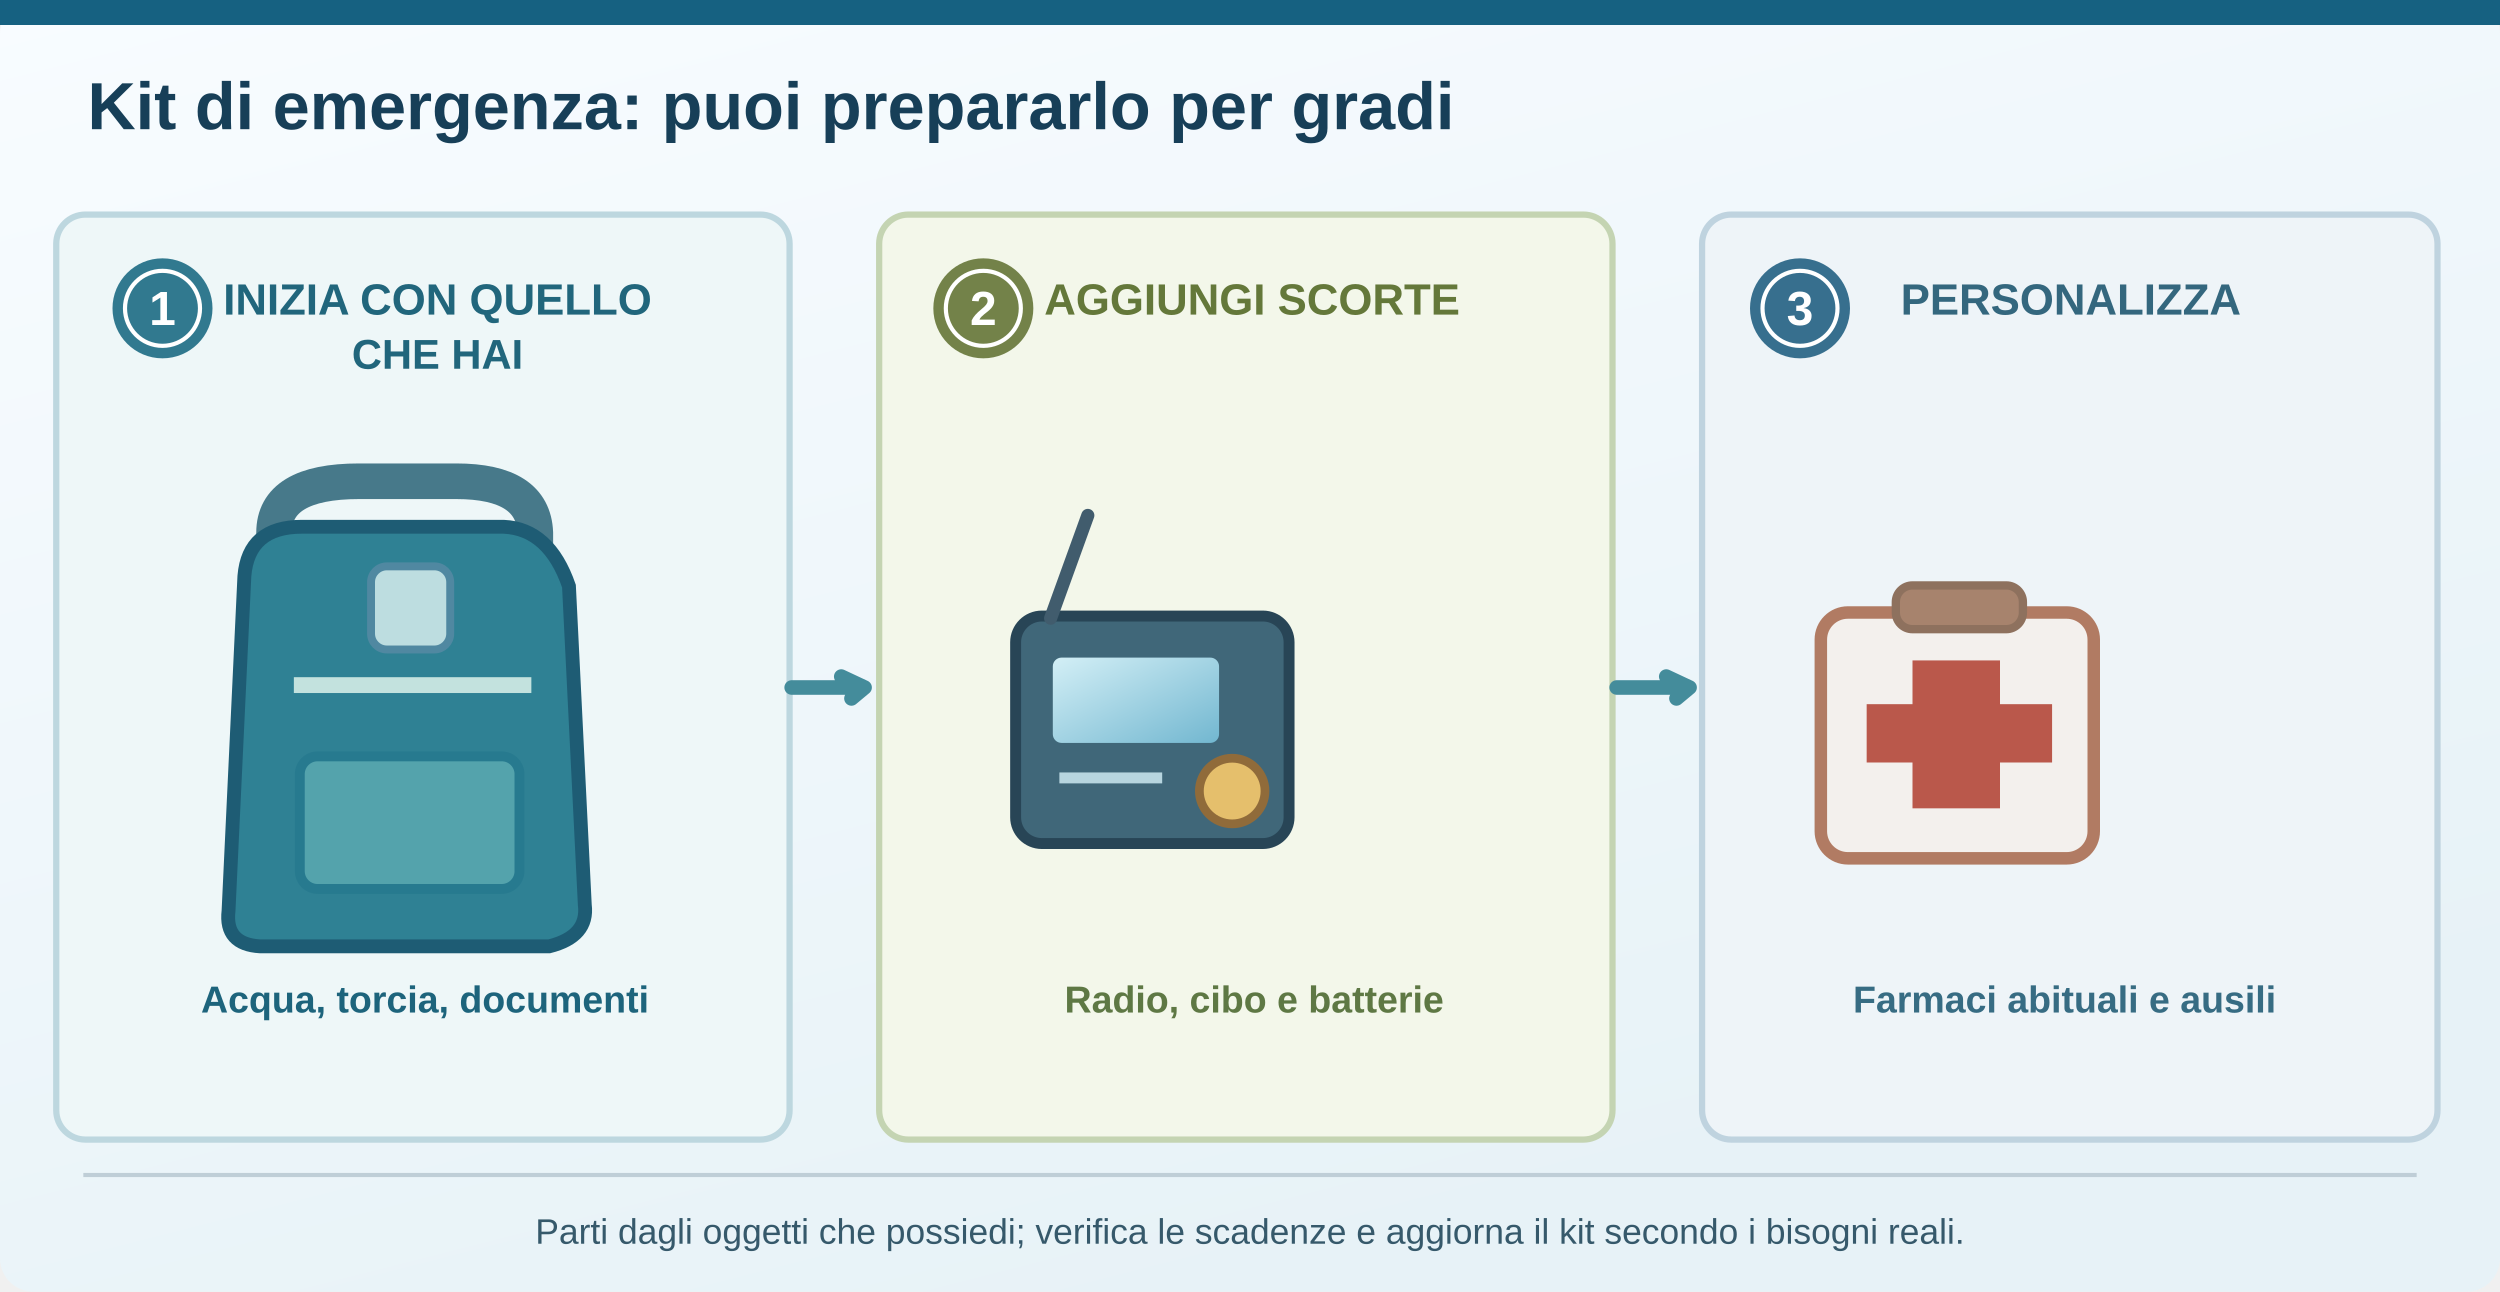
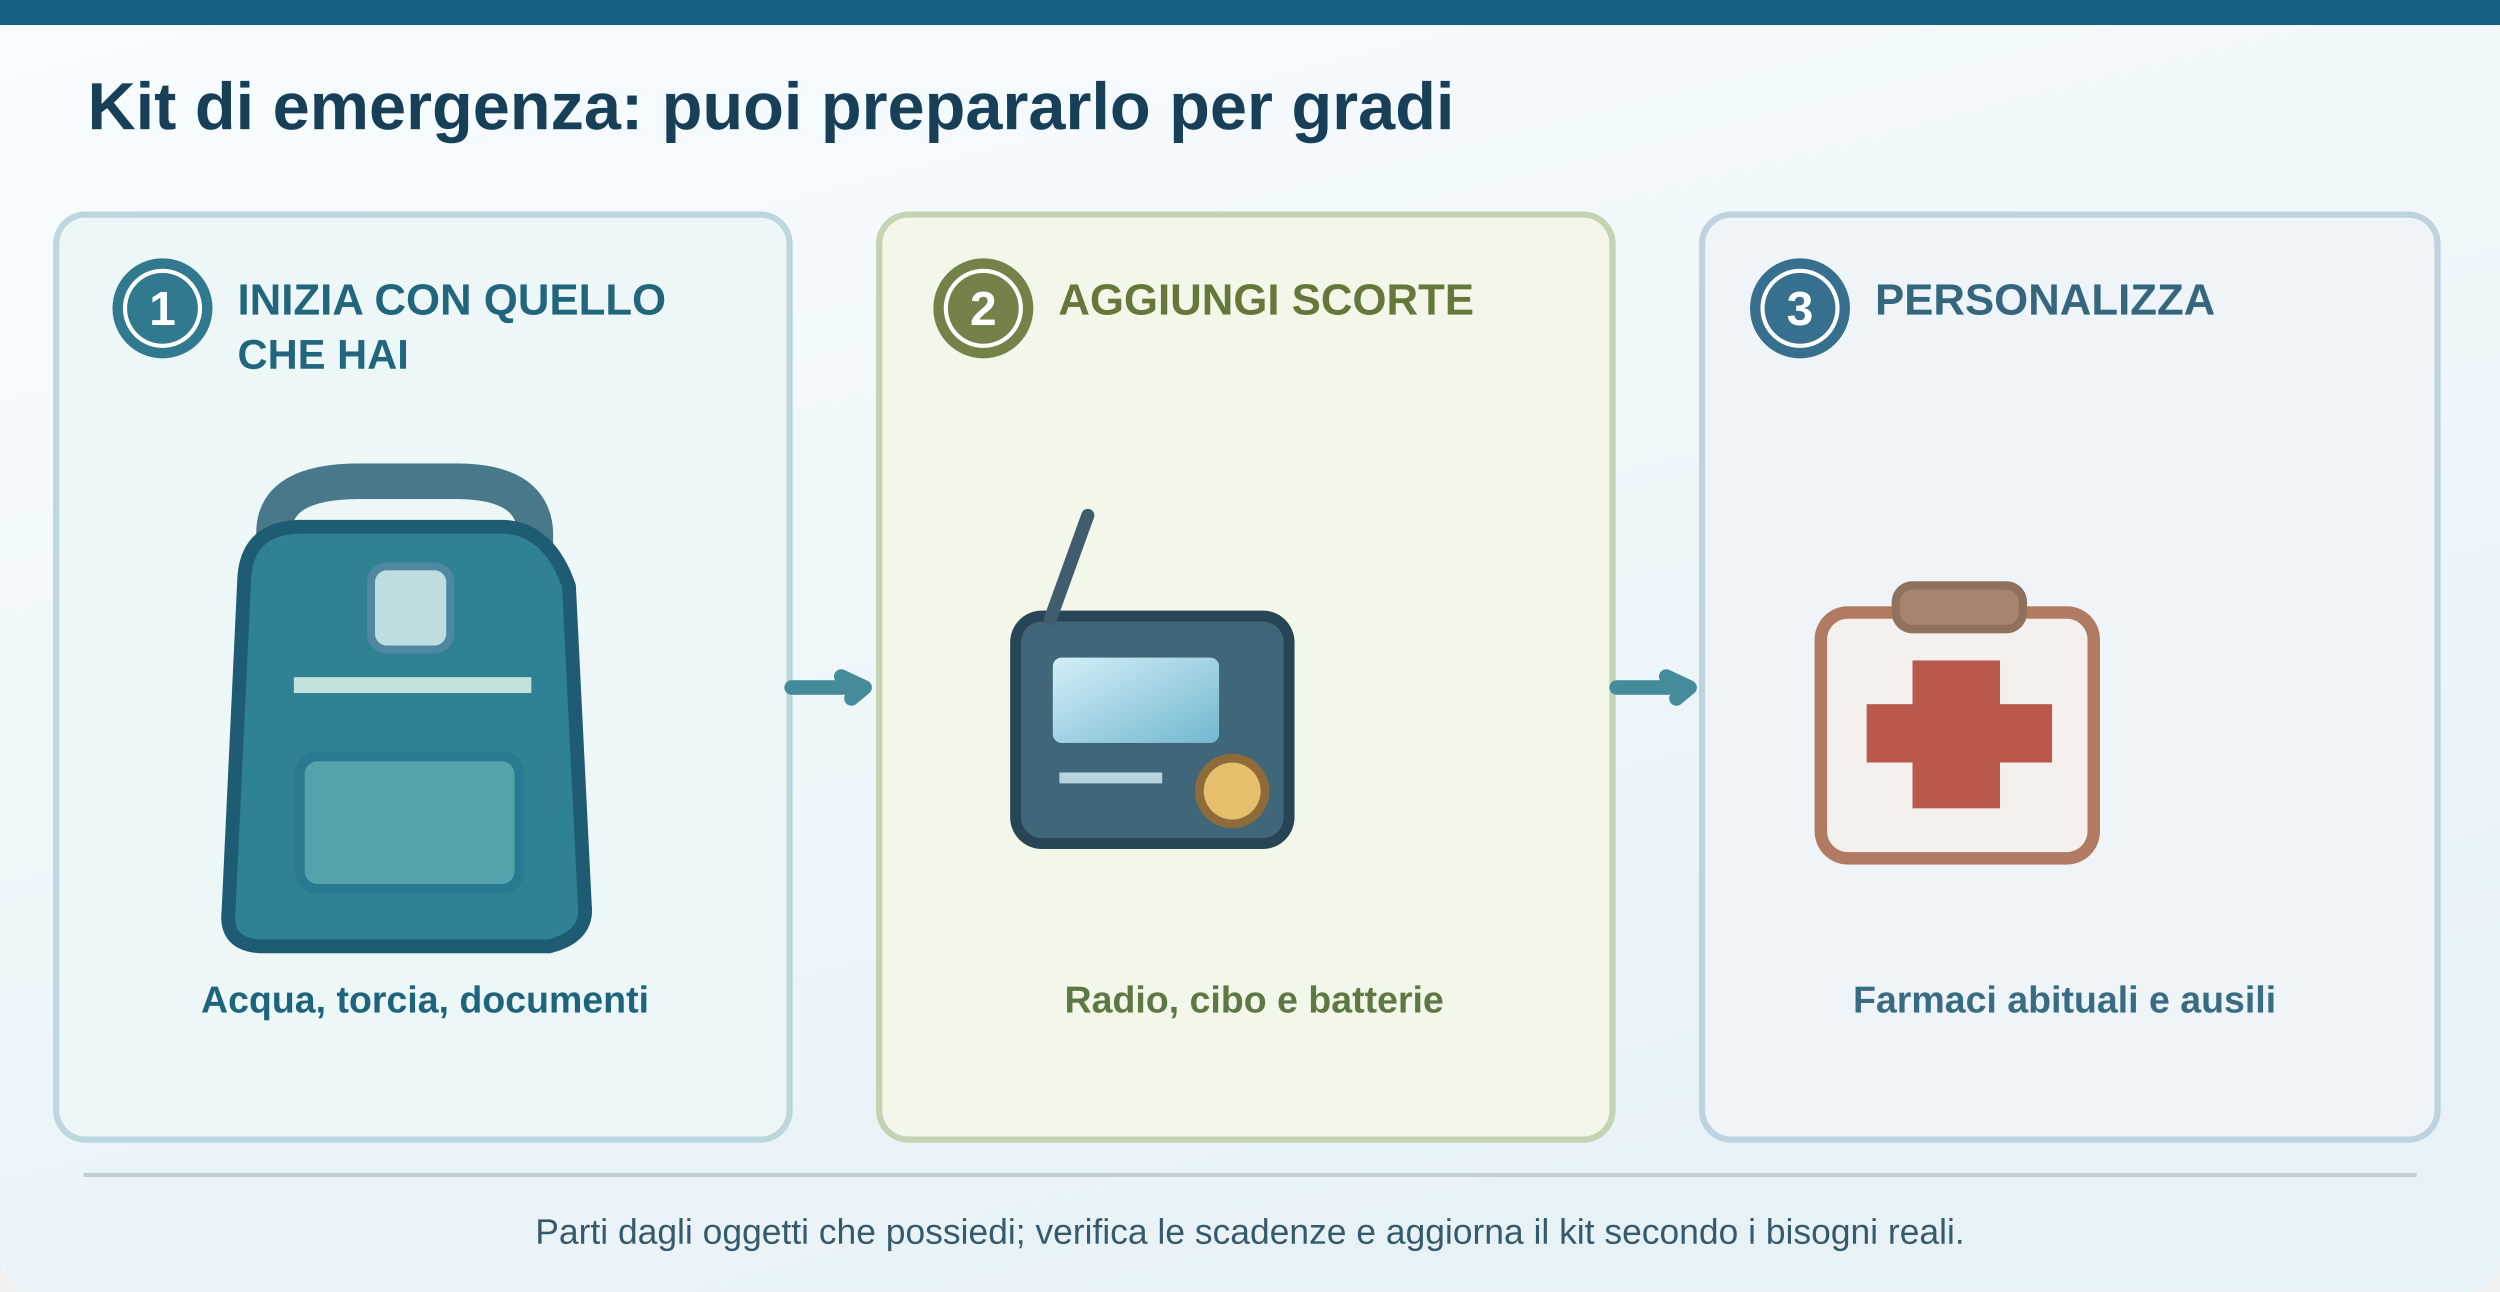
<svg xmlns="http://www.w3.org/2000/svg" width="1200" height="620" viewBox="0 0 1200 620" role="img" aria-labelledby="title desc">
  <defs>
    <linearGradient id="wash" x1="0" y1="0" x2=".5" y2="1">
      <stop stop-color="#f8fcff" />
      <stop offset="1" stop-color="#e7f2f7" />
    </linearGradient>
    <linearGradient id="sea" x1="0" y1="0" x2="0" y2="1">
      <stop stop-color="#91d3e7" />
      <stop offset="1" stop-color="#1f749d" />
    </linearGradient>
    <linearGradient id="glass" x1="0" y1="0" x2="1" y2="1">
      <stop stop-color="#d3eff6" />
      <stop offset="1" stop-color="#72b7d0" />
    </linearGradient>
  </defs>
  <rect width="1200" height="620" rx="16" fill="url(#wash)" />
  <rect width="1200" height="12" fill="#166181" />
  <text x="42" y="62" font-family="Arial,Helvetica,sans-serif" font-size="32" font-weight="700" fill="#173f58" text-anchor="start">Kit di emergenza: puoi prepararlo per gradi</text>
  <rect x="27" y="103" width="352" height="444" rx="14" fill="#eef7f8" stroke="#bdd7df" stroke-width="3" />
  <rect x="422" y="103" width="352" height="444" rx="14" fill="#f3f7ea" stroke="#c4d4b2" stroke-width="3" />
  <rect x="817" y="103" width="353" height="444" rx="14" fill="#eef4f8" stroke="#bfd3df" stroke-width="3" />
  <circle cx="78" cy="148" r="24" fill="#31798f" />
  <circle cx="78" cy="148" r="18" stroke="white" fill="none" stroke-width="2" />
  <text x="78" y="156" font-family="Arial,Helvetica,sans-serif" font-size="23" font-weight="700" fill="white" text-anchor="middle">1</text>
-   <text x="210" y="151" font-family="Arial,Helvetica,sans-serif" font-size="21" font-weight="700" fill="#21667c" text-anchor="middle">INIZIA CON QUELLO</text>
-   <text x="210" y="177" font-family="Arial,Helvetica,sans-serif" font-size="20" font-weight="700" fill="#21667c" text-anchor="middle">CHE HAI</text>
+   <text x="114" y="151" font-family="Arial,Helvetica,sans-serif" font-size="21" font-weight="700" fill="#21667c" text-anchor="start">INIZIA CON QUELLO</text>
+   <text x="114" y="177" font-family="Arial,Helvetica,sans-serif" font-size="20" font-weight="700" fill="#21667c" text-anchor="start">CHE HAI</text>
  <circle cx="472" cy="148" r="24" fill="#738249" />
  <circle cx="472" cy="148" r="18" stroke="white" fill="none" stroke-width="2" />
  <text x="472" y="156" font-family="Arial,Helvetica,sans-serif" font-size="23" font-weight="700" fill="white" text-anchor="middle">2</text>
-   <text x="601" y="151" font-family="Arial,Helvetica,sans-serif" font-size="21" font-weight="700" fill="#64783a" text-anchor="middle">AGGIUNGI SCORTE</text>
+   <text x="508" y="151" font-family="Arial,Helvetica,sans-serif" font-size="21" font-weight="700" fill="#64783a" text-anchor="start">AGGIUNGI SCORTE</text>
  <circle cx="864" cy="148" r="24" fill="#376f8e" />
  <circle cx="864" cy="148" r="18" stroke="white" fill="none" stroke-width="2" />
  <text x="864" y="156" font-family="Arial,Helvetica,sans-serif" font-size="23" font-weight="700" fill="white" text-anchor="middle">3</text>
-   <text x="994" y="151" font-family="Arial,Helvetica,sans-serif" font-size="21" font-weight="700" fill="#34677e" text-anchor="middle">PERSONALIZZA</text>
+   <text x="900" y="151" font-family="Arial,Helvetica,sans-serif" font-size="21" font-weight="700" fill="#34677e" text-anchor="start">PERSONALIZZA</text>
  <g transform="translate(104 231) scale(0.95)">
    <path d="M29 47 V26 Q29 0 72 0 H121 Q160 0 161 26 V47" stroke="#47798a" stroke-width="18" fill="none" />
    <path d="M14 48 Q16 23 43 23 H145 Q168 24 178 53 L186 214 Q188 230 168 235 H22 Q4 234 6 217Z" fill="#2f8194" stroke="#1e5c74" stroke-width="7" />
    <rect x="42" y="139" width="111" height="67" rx="9" fill="#54a3ac" stroke="#277a8f" stroke-width="5" />
    <path d="M39 103 H159" stroke="#c3e2de" stroke-width="8" />
    <rect x="78" y="43" width="40" height="42" rx="8" fill="#bddde0" stroke="#5088a1" stroke-width="4" />
  </g>
  <g transform="translate(477 260) scale(1.05)">
    <rect x="10" y="34" width="125" height="104" rx="12" fill="#406779" stroke="#284556" stroke-width="5" />
    <path d="M26 35 L43 -12" stroke="#415c6d" stroke-width="6" stroke-linecap="round" />
    <rect x="27" y="53" width="76" height="39" rx="4" fill="url(#glass)" />
    <circle cx="109" cy="114" r="15" fill="#e5bf6c" stroke="#906b3a" stroke-width="4" />
    <path d="M30 108 H77" stroke="#b7d5df" stroke-width="5" />
  </g>
  <g transform="translate(864 269)">
    <rect x="10" y="25" width="131" height="118" rx="13" fill="#f3f0ed" stroke="#b17b63" stroke-width="6" />
    <path d="M54 48 H96 V119 H54Z M32 69 H121 V97 H32Z" fill="#ba584b" />
    <rect x="46" y="12" width="61" height="21" rx="8" fill="#a7836d" stroke="#8e715e" stroke-width="4" />
  </g>
  <text x="204" y="486" font-family="Arial,Helvetica,sans-serif" font-size="18" font-weight="700" fill="#1d647c" text-anchor="middle">Acqua, torcia, documenti</text>
  <text x="602" y="486" font-family="Arial,Helvetica,sans-serif" font-size="18" font-weight="700" fill="#5e7844" text-anchor="middle">Radio, cibo e batterie</text>
  <text x="991" y="486" font-family="Arial,Helvetica,sans-serif" font-size="18" font-weight="700" fill="#376c83" text-anchor="middle">Farmaci abituali e ausili</text>
  <path d="M380 330 l35 0 m-11.2 -5.25 l11.2 5.25 l-6.3 5.25" fill="none" stroke="#448c9b" stroke-width="7" stroke-linecap="round" stroke-linejoin="round" />
  <path d="M776 330 l35 0 m-11.2 -5.25 l11.2 5.25 l-6.3 5.25" fill="none" stroke="#448c9b" stroke-width="7" stroke-linecap="round" stroke-linejoin="round" />
  <path d="M40 564 H1160" stroke="#bfced7" stroke-width="2" />
  <text x="600" y="597" font-family="Arial,Helvetica,sans-serif" font-size="17" font-weight="400" fill="#36596b" text-anchor="middle">Parti dagli oggetti che possiedi; verifica le scadenze e aggiorna il kit secondo i bisogni reali.</text>
</svg>
